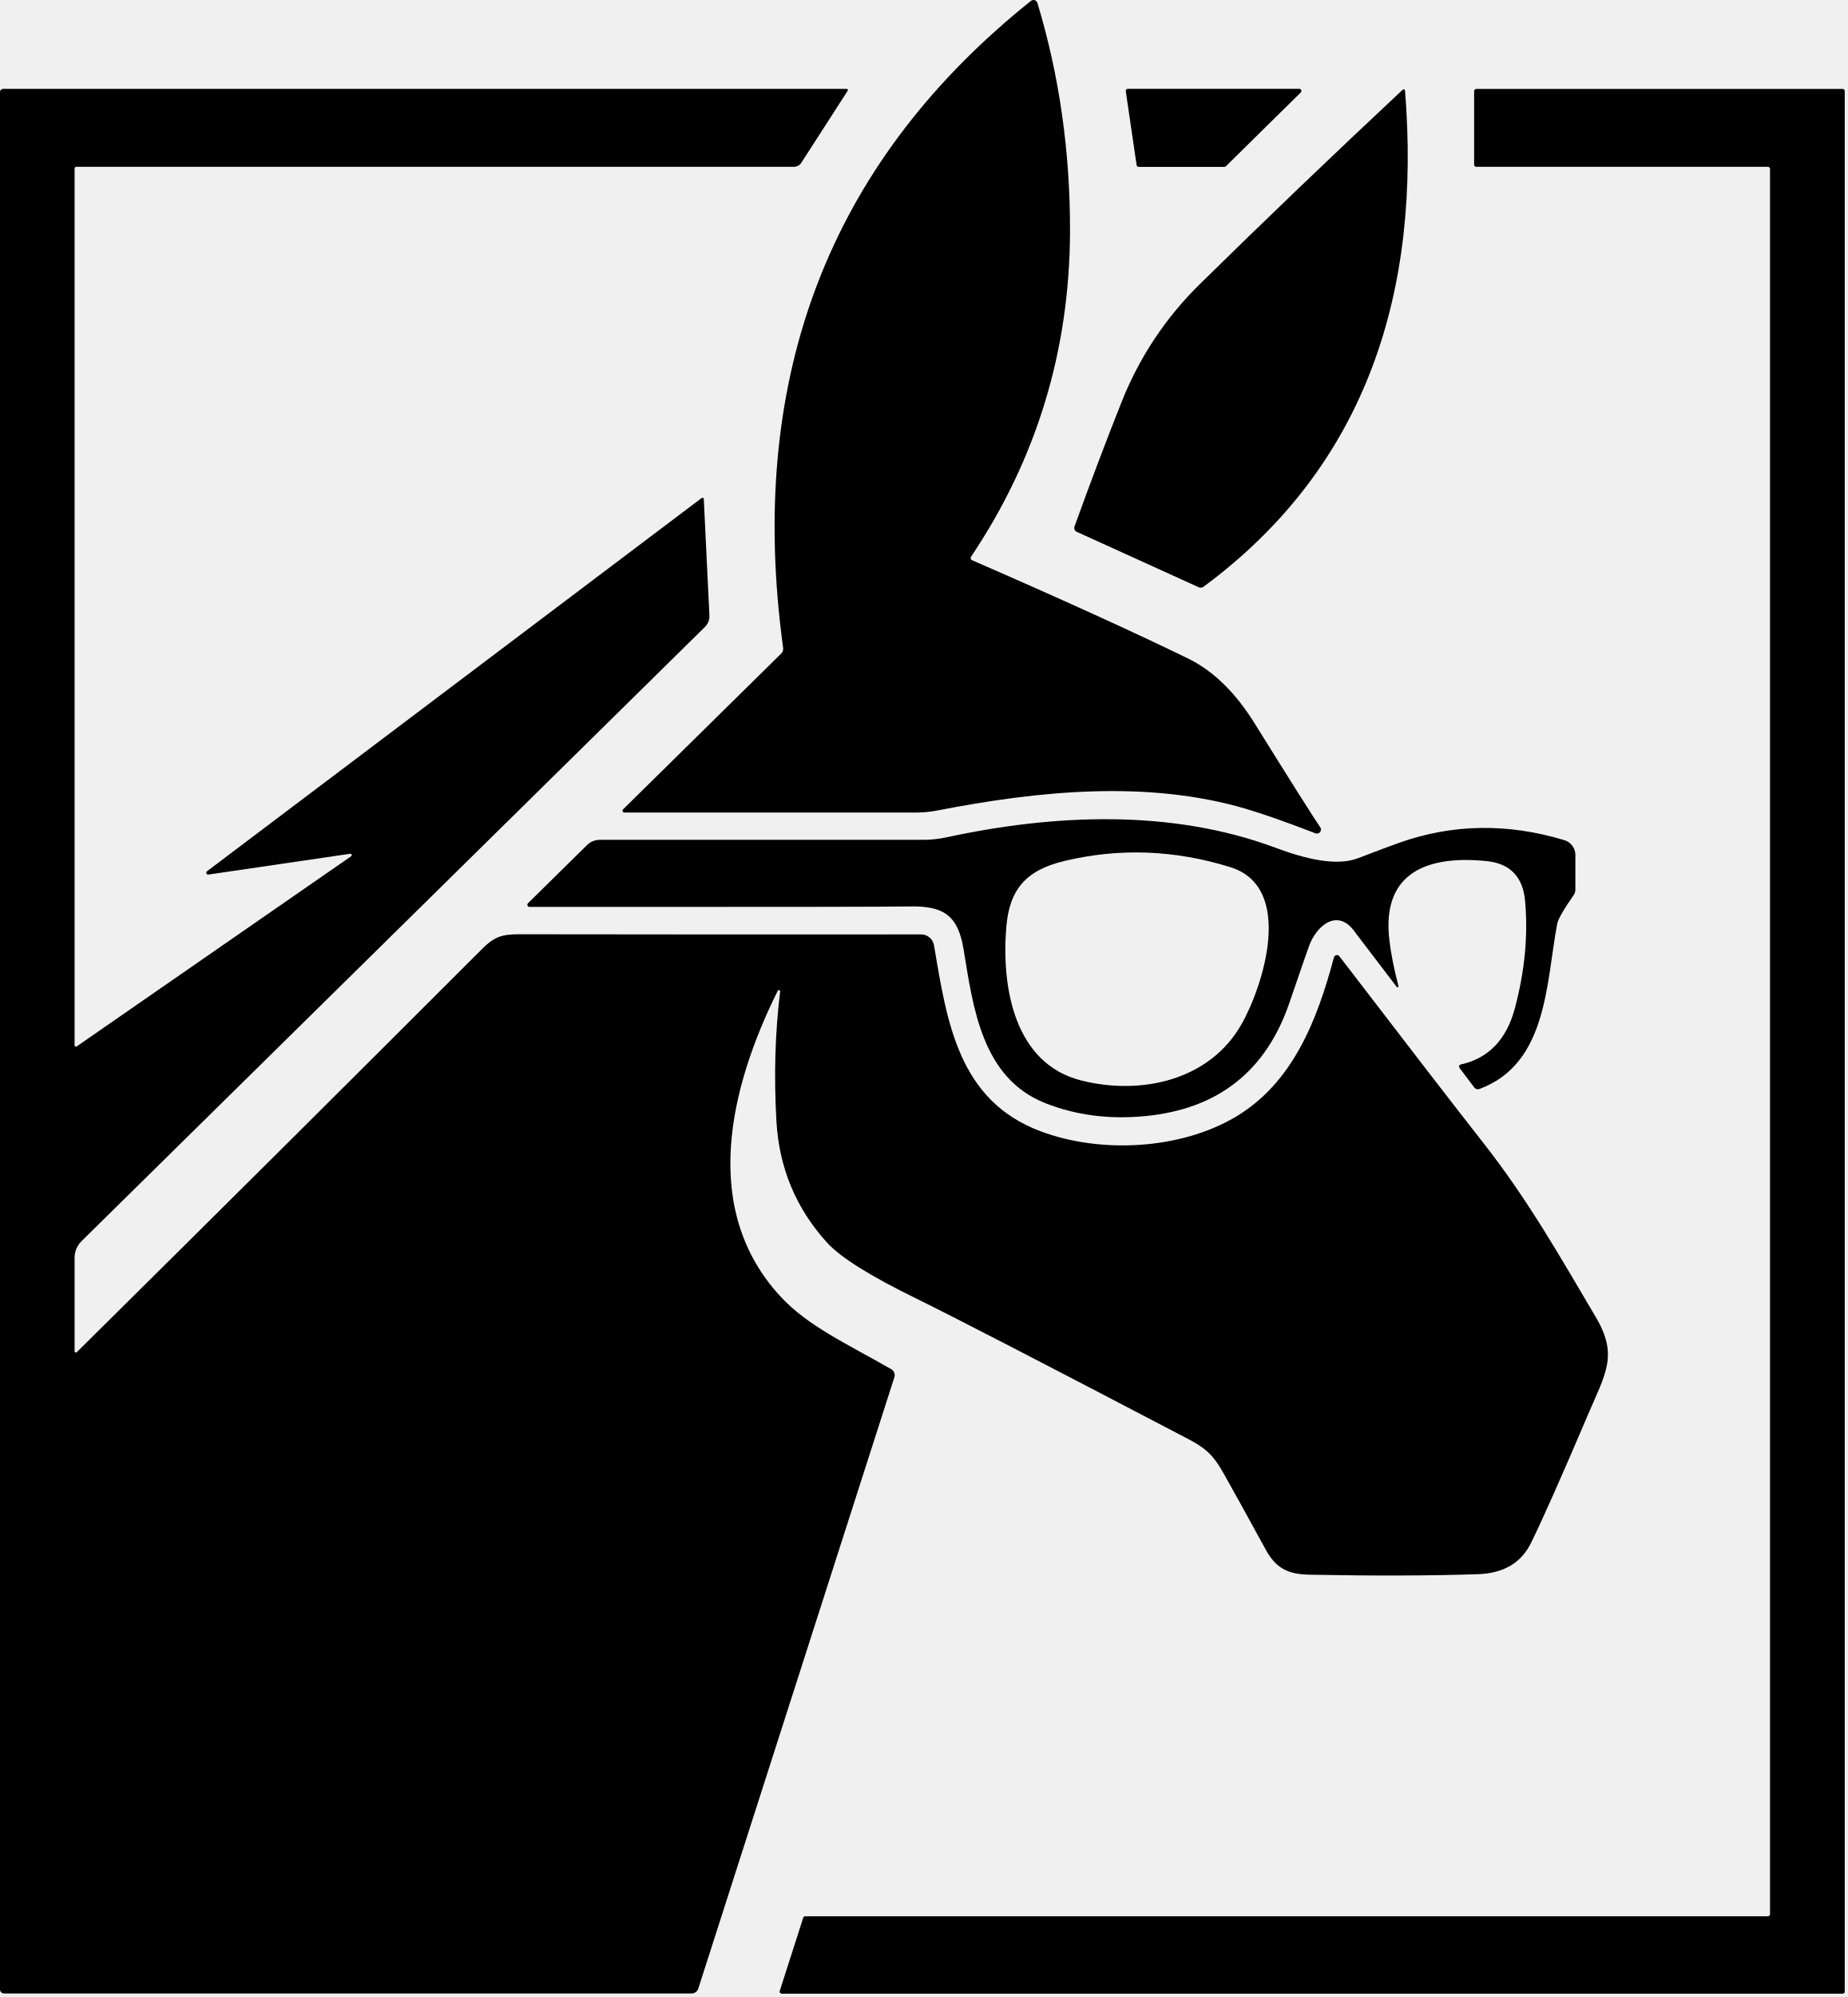
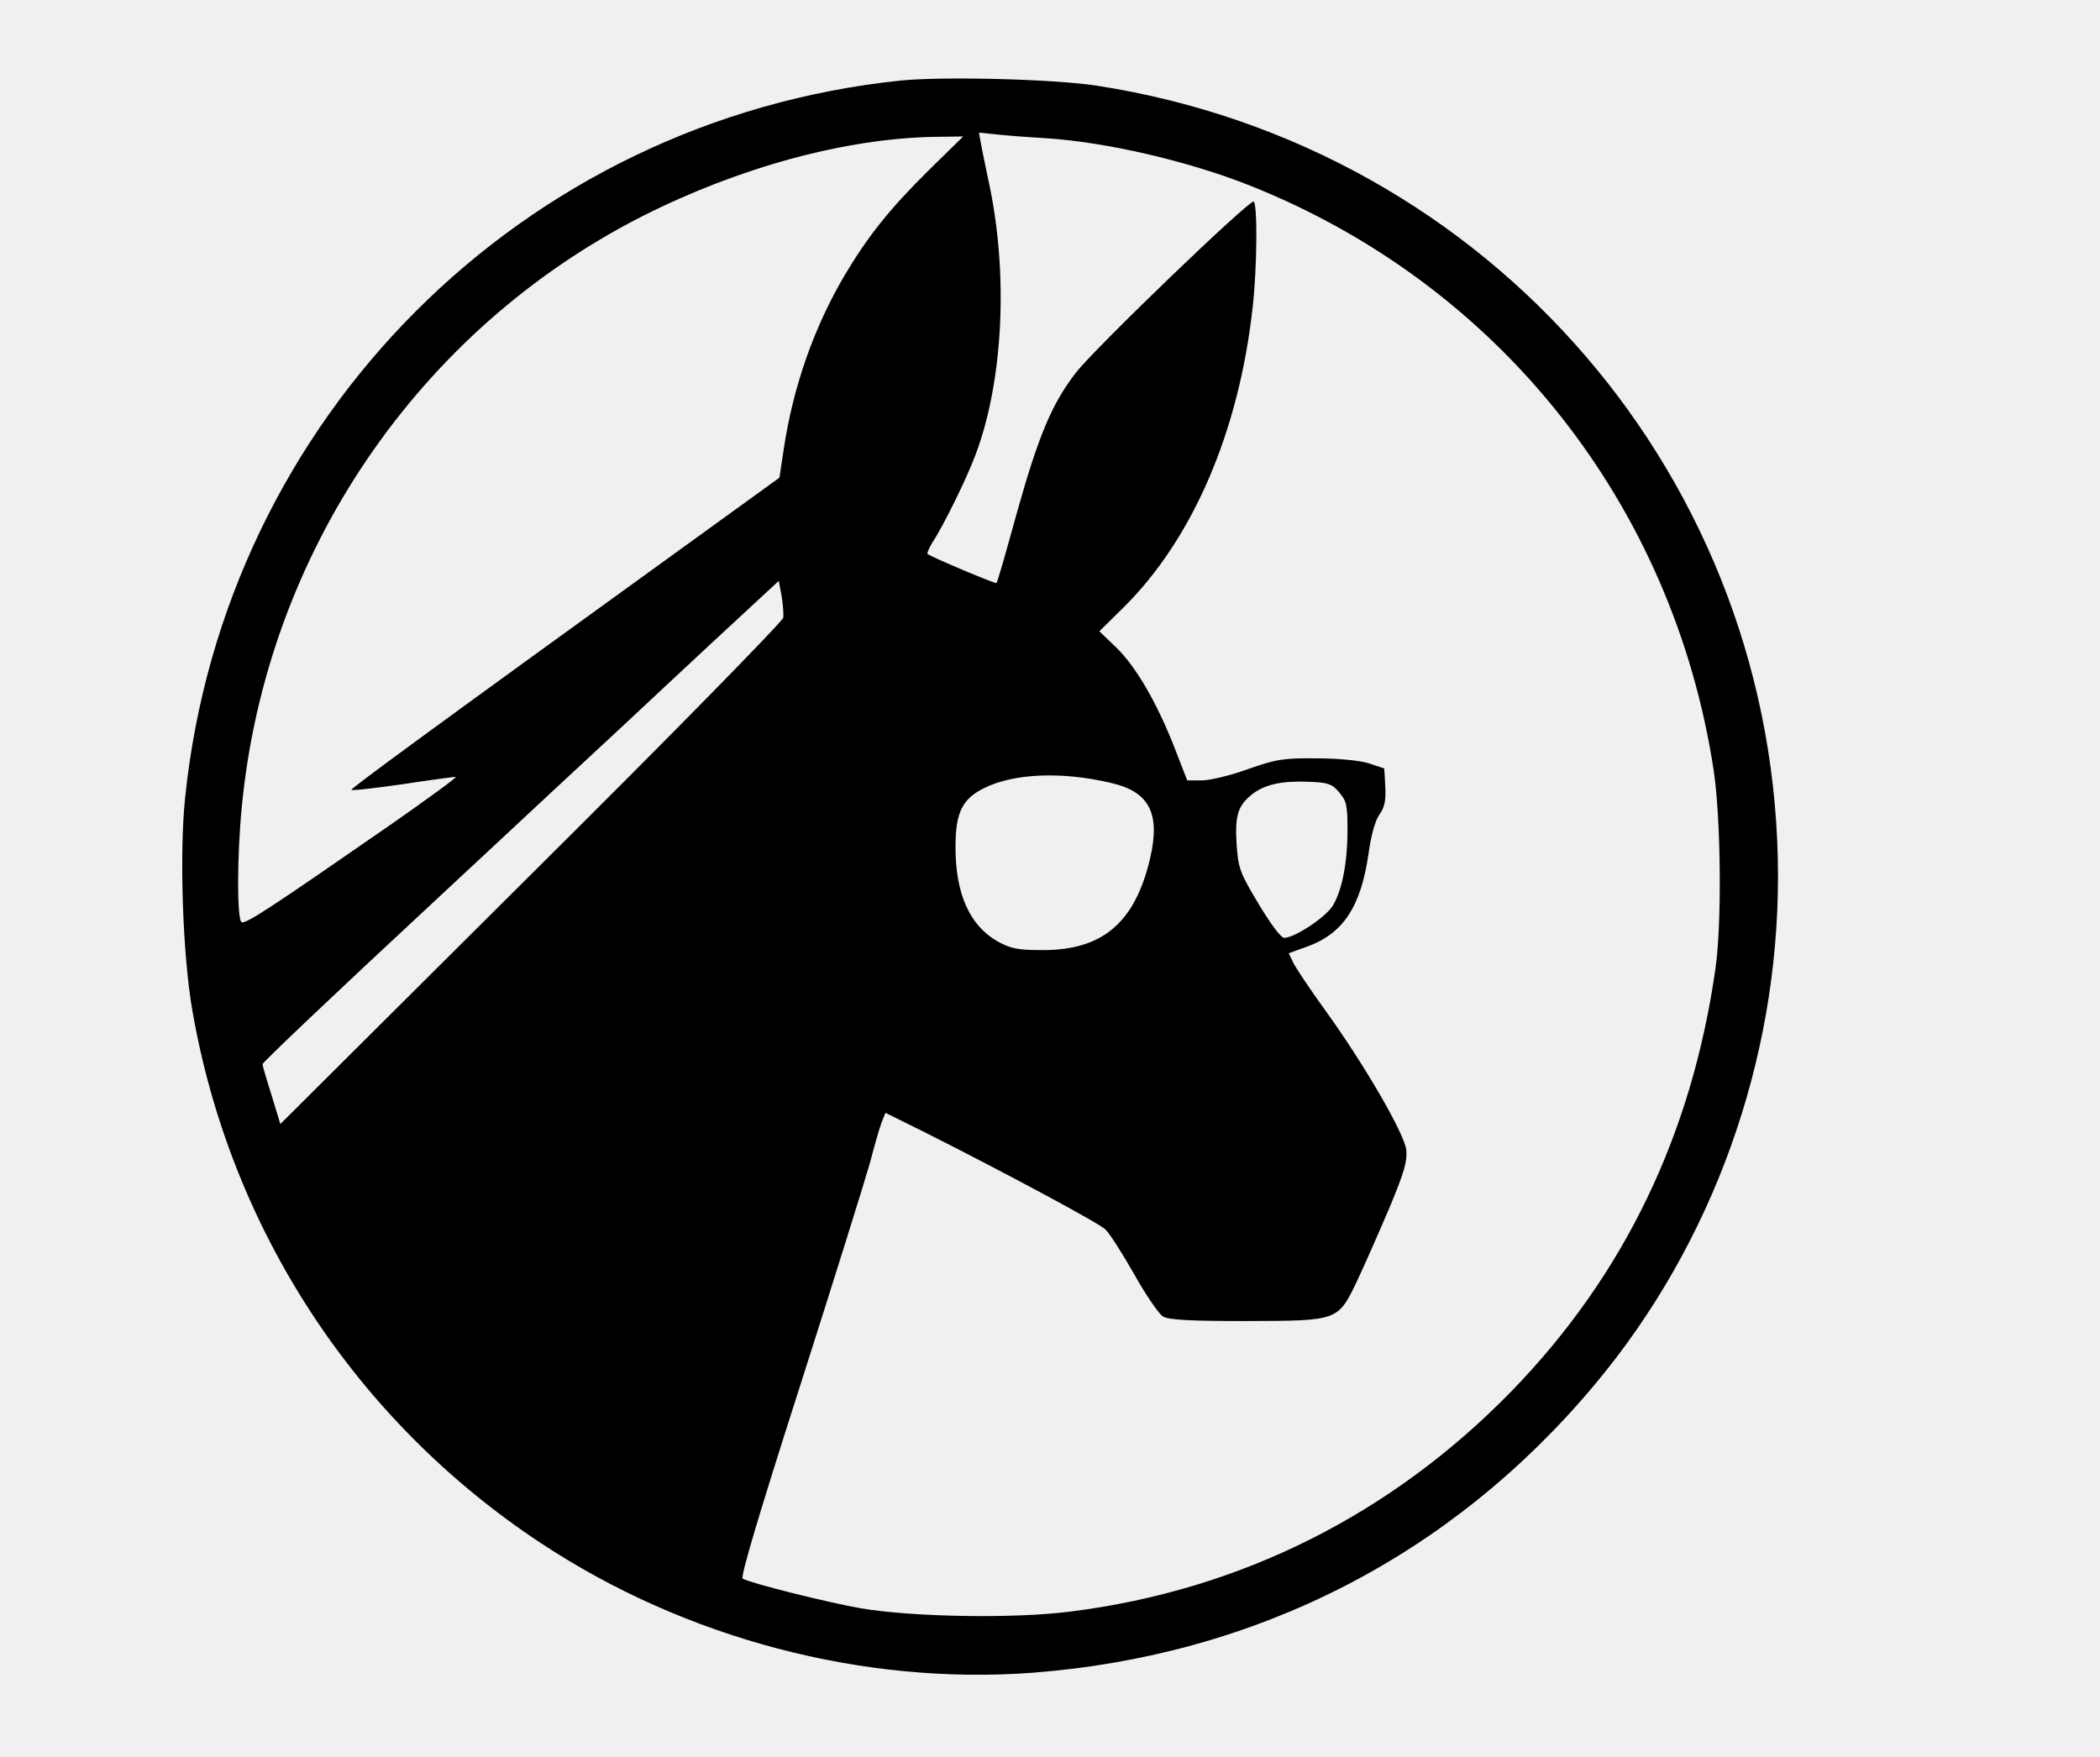
- <svg xmlns="http://www.w3.org/2000/svg" width="273" height="295" viewBox="0 0 273 295" fill="none">
-   <path d="M143.47 82.251C143.443 82.293 143.425 82.34 143.417 82.389C143.41 82.438 143.414 82.488 143.428 82.536C143.442 82.584 143.467 82.628 143.5 82.665C143.533 82.702 143.574 82.731 143.62 82.751C157.167 88.658 167.81 93.501 175.55 97.281C179.257 99.094 182.527 102.278 185.36 106.831C190.713 115.431 193.953 120.561 195.08 122.221C195.15 122.325 195.185 122.449 195.18 122.574C195.174 122.699 195.13 122.819 195.052 122.917C194.974 123.015 194.867 123.086 194.746 123.119C194.625 123.152 194.497 123.146 194.38 123.101C190.027 121.428 186.61 120.224 184.13 119.491C169.57 115.191 153.49 116.811 138.47 119.731C137.452 119.931 136.421 120.031 135.39 120.031H92.26C92.204 120.031 92.15 120.014 92.103 119.983C92.056 119.952 92.02 119.909 91.998 119.858C91.977 119.807 91.971 119.752 91.982 119.699C91.993 119.646 92.02 119.598 92.06 119.561L115.43 96.541C115.539 96.435 115.621 96.305 115.669 96.161C115.718 96.016 115.732 95.862 115.71 95.711C115.543 94.471 115.39 93.221 115.25 91.961C111.05 53.854 123.41 23.244 152.33 0.131C152.407 0.07 152.498 0.028 152.595 0.01C152.691 -0.008 152.791 -0.002 152.885 0.028C152.979 0.057 153.064 0.11 153.133 0.18C153.202 0.25 153.252 0.337 153.28 0.431C156.527 11.158 158.133 22.428 158.1 34.241C158.04 51.801 153.163 67.804 143.47 82.251Z" fill="black" />
-   <path d="M115.27 146.481C115.277 146.436 115.268 146.389 115.244 146.35C115.219 146.311 115.182 146.283 115.138 146.269C115.094 146.256 115.047 146.259 115.005 146.277C114.963 146.296 114.929 146.329 114.91 146.371C107.76 160.761 103.46 178.701 115.33 191.531C119.38 195.911 125.11 198.481 131.69 202.261C131.891 202.376 132.046 202.557 132.13 202.772C132.214 202.986 132.221 203.223 132.15 203.441L103.17 293.771C103.102 293.978 102.971 294.158 102.795 294.285C102.619 294.413 102.407 294.481 102.19 294.481H0.59C0.513 294.481 0.436 294.466 0.364 294.436C0.293 294.407 0.228 294.363 0.173 294.308C0.118 294.253 0.075 294.188 0.045 294.117C0.015 294.045 0 293.969 0 293.891V13.581C0 13.462 0.047 13.347 0.132 13.263C0.216 13.178 0.331 13.131 0.45 13.131H125.12C125.15 13.132 125.179 13.14 125.205 13.156C125.23 13.172 125.251 13.194 125.265 13.22C125.28 13.247 125.287 13.277 125.286 13.306C125.285 13.336 125.276 13.366 125.26 13.391L118.4 24.041C118.284 24.225 118.123 24.376 117.932 24.481C117.742 24.586 117.528 24.641 117.31 24.641H11.27C11.204 24.641 11.14 24.669 11.093 24.717C11.046 24.766 11.02 24.832 11.02 24.901V154.411C11.02 154.447 11.029 154.483 11.047 154.515C11.065 154.546 11.092 154.572 11.124 154.589C11.156 154.607 11.192 154.615 11.228 154.614C11.264 154.612 11.3 154.601 11.33 154.581L51.88 126.491C51.919 126.466 51.947 126.43 51.961 126.386C51.975 126.343 51.973 126.296 51.955 126.254C51.938 126.211 51.906 126.174 51.865 126.15C51.824 126.126 51.777 126.116 51.73 126.121L30.8 129.191C30.739 129.199 30.676 129.186 30.622 129.155C30.568 129.125 30.525 129.077 30.501 129.021C30.477 128.965 30.473 128.903 30.489 128.845C30.505 128.787 30.541 128.736 30.59 128.701L103.67 73.571C103.699 73.549 103.733 73.536 103.77 73.532C103.806 73.528 103.842 73.534 103.875 73.55C103.908 73.565 103.936 73.589 103.956 73.62C103.977 73.65 103.988 73.685 103.99 73.721L104.82 90.931C104.836 91.24 104.786 91.548 104.674 91.836C104.562 92.123 104.39 92.384 104.17 92.601L12.04 183.351C11.717 183.671 11.46 184.051 11.286 184.468C11.11 184.885 11.02 185.331 11.02 185.781V199.611C11.02 199.648 11.03 199.685 11.051 199.716C11.071 199.747 11.1 199.772 11.134 199.787C11.168 199.801 11.206 199.806 11.242 199.8C11.279 199.793 11.313 199.777 11.34 199.751C32.247 179.064 52.223 159.194 71.27 140.141C72.94 138.461 74.1 138.011 76.61 138.011C98.423 138.044 118.247 138.051 136.08 138.031C136.542 138.028 136.99 138.19 137.344 138.489C137.698 138.787 137.934 139.203 138.01 139.661C139.92 151.061 141.64 162.571 153.74 167.111C162.73 170.481 174.46 169.771 182.51 165.021C191.05 159.991 194.64 150.621 197.1 141.421C197.124 141.339 197.169 141.264 197.232 141.206C197.295 141.148 197.373 141.108 197.456 141.091C197.539 141.075 197.625 141.082 197.703 141.112C197.782 141.142 197.85 141.193 197.9 141.261C207.587 153.908 214.7 163.128 219.24 168.921C225.87 177.381 230.7 185.971 235.79 194.571C239.13 200.231 237.24 202.851 234.61 209.031C230.63 218.364 227.823 224.678 226.19 227.971C224.737 230.891 222.133 232.414 218.38 232.541C211.433 232.774 203.163 232.801 193.57 232.621C190.36 232.561 188.55 231.741 186.99 228.861C184.377 224.074 182.303 220.324 180.77 217.611C179.44 215.231 178.34 214.031 175.75 212.671C154.423 201.511 140.947 194.551 135.32 191.791C128.56 188.484 124.193 185.748 122.22 183.581C117.62 178.528 115.12 172.544 114.72 165.631C114.34 158.884 114.523 152.501 115.27 146.481Z" fill="black" />
-   <path d="M167.94 24.381L166.34 13.471C166.334 13.427 166.338 13.383 166.351 13.34C166.364 13.298 166.386 13.259 166.415 13.226C166.445 13.192 166.481 13.166 166.521 13.148C166.562 13.13 166.606 13.121 166.65 13.121H191.98C192.042 13.121 192.102 13.139 192.153 13.173C192.204 13.207 192.244 13.255 192.268 13.312C192.292 13.369 192.298 13.432 192.286 13.492C192.273 13.552 192.244 13.608 192.2 13.651L181.13 24.561C181.101 24.59 181.067 24.613 181.029 24.628C180.991 24.643 180.951 24.651 180.91 24.651H168.25C168.174 24.652 168.101 24.625 168.044 24.575C167.987 24.525 167.95 24.456 167.94 24.381Z" fill="black" />
-   <path d="M118.98 283.071H261.22C261.302 283.071 261.381 283.038 261.439 282.98C261.497 282.922 261.53 282.843 261.53 282.761V24.951C261.53 24.91 261.522 24.87 261.506 24.832C261.491 24.795 261.468 24.761 261.439 24.732C261.41 24.703 261.376 24.68 261.339 24.665C261.301 24.649 261.261 24.641 261.22 24.641H218.12C218.038 24.641 217.959 24.608 217.901 24.55C217.843 24.492 217.81 24.413 217.81 24.331V13.451C217.81 13.369 217.843 13.29 217.901 13.232C217.959 13.174 218.038 13.141 218.12 13.141H272.26C272.342 13.141 272.421 13.174 272.479 13.232C272.537 13.29 272.57 13.369 272.57 13.451V294.201C272.57 294.283 272.537 294.362 272.479 294.42C272.421 294.478 272.342 294.511 272.26 294.511H115.51C115.461 294.512 115.413 294.501 115.37 294.479C115.326 294.458 115.288 294.426 115.259 294.387C115.229 294.348 115.21 294.303 115.201 294.255C115.193 294.207 115.196 294.158 115.21 294.111L118.68 283.291C118.699 283.227 118.739 283.171 118.793 283.131C118.847 283.091 118.913 283.07 118.98 283.071Z" fill="black" />
-   <path d="M207.27 13.241C207.298 13.217 207.331 13.201 207.367 13.195C207.403 13.189 207.44 13.193 207.474 13.206C207.508 13.219 207.538 13.242 207.56 13.271C207.582 13.3 207.596 13.335 207.6 13.371C209.97 42.761 202.15 68.711 177.82 86.681C177.72 86.754 177.602 86.798 177.479 86.81C177.356 86.823 177.232 86.802 177.12 86.751L159.09 78.561C158.948 78.495 158.835 78.379 158.774 78.235C158.713 78.091 158.708 77.929 158.76 77.781C161.187 71.074 163.51 64.934 165.73 59.361C168.37 52.734 172.23 46.928 177.31 41.941C186.837 32.581 196.823 23.014 207.27 13.241Z" fill="black" />
-   <path d="M206.35 145.761C202.39 140.581 200.353 137.908 200.24 137.741C197.7 134.041 194.52 136.691 193.41 139.771C193.197 140.344 192.23 143.138 190.51 148.151C187.057 158.231 179.993 163.801 169.32 164.861C163.947 165.394 158.983 164.758 154.43 162.951C145.06 159.241 143.78 148.781 142.38 140.271C141.59 135.451 139.64 133.801 134.52 133.901C131.733 133.961 112.977 133.984 78.25 133.971C78.186 133.973 78.122 133.955 78.068 133.92C78.014 133.885 77.972 133.834 77.947 133.775C77.922 133.715 77.916 133.65 77.929 133.587C77.942 133.523 77.974 133.466 78.02 133.421L86.74 124.831C87.24 124.337 87.912 124.061 88.61 124.061H136.41C137.554 124.061 138.693 123.94 139.81 123.701C155.74 120.251 173.1 119.491 188.46 125.231C192.85 126.871 197.45 128.001 200.64 126.781C203.46 125.701 205.46 124.951 206.64 124.531C214.56 121.704 222.73 121.564 231.15 124.111C231.618 124.253 232.028 124.541 232.32 124.933C232.612 125.326 232.769 125.802 232.77 126.291V131.431C232.77 131.711 232.683 131.986 232.52 132.221C231.02 134.374 230.207 135.794 230.08 136.481C228.44 145.151 228.68 157.131 218.6 160.861C218.461 160.912 218.31 160.918 218.17 160.876C218.029 160.835 217.906 160.749 217.82 160.631L215.65 157.751C215.618 157.708 215.597 157.657 215.589 157.604C215.581 157.551 215.586 157.497 215.604 157.447C215.622 157.397 215.652 157.353 215.692 157.319C215.731 157.285 215.779 157.261 215.83 157.251C219.93 156.344 222.597 153.574 223.83 148.941C225.297 143.441 225.8 138.154 225.34 133.081C225.013 129.508 223.113 127.548 219.64 127.201C211.34 126.361 204.06 128.571 205.29 138.891C205.523 140.871 205.967 143.118 206.62 145.631C206.635 145.667 206.636 145.706 206.622 145.743C206.609 145.779 206.582 145.808 206.547 145.825C206.512 145.842 206.472 145.844 206.436 145.832C206.399 145.821 206.368 145.795 206.35 145.761ZM183.45 151.281C186.66 145.611 191.33 131.051 181.77 128.091C173.557 125.544 165.397 125.241 157.29 127.181C151.57 128.541 149.13 131.401 148.68 137.011C147.97 145.781 149.83 157.111 159.76 159.611C168.58 161.831 178.73 159.631 183.45 151.281Z" fill="black" />
+ <svg xmlns="http://www.w3.org/2000/svg" width="600" height="502" viewBox="0 0 600 502" preserveAspectRatio="xMidYMid meet">
+   <style>
+   path { fill: #000; }
+   @media (prefers-color-scheme: dark) { path { fill: #fff; } }
+ </style>
+   <g transform="translate(0,502) scale(0.1,-0.1)" stroke="none">
+     <path d="M2575 4790 c-1083 -112 -1934 -964 -2046 -2049 -17 -161 -7 -453 21 -611 109 -624 467 -1171 996 -1520 413 -273 921 -406 1404 -370 640 49 1197 334 1606 823 336 401 524 922 524 1452 0 1131 -820 2085 -1945 2260 -122 19 -437 27 -560 15z m414 -165 c171 -11 406 -65 584 -136 710 -283 1207 -910 1323 -1669 21 -138 24 -442 5 -570 -68 -474 -261 -874 -581 -1204 -343 -353 -775 -570 -1260 -631 -161 -21 -450 -16 -600 9 -96 17 -317 72 -338 85 -7 4 45 180 164 551 96 300 185 586 199 635 13 50 28 102 34 118 l11 27 111 -55 c236 -119 495 -258 517 -278 12 -11 49 -69 83 -129 33 -59 70 -113 82 -120 16 -10 81 -13 237 -13 266 1 262 -1 319 118 21 45 62 138 91 206 42 101 51 132 48 165 -6 48 -121 246 -233 401 -40 55 -79 114 -88 130 l-15 31 50 18 c105 37 156 114 178 266 7 52 19 95 31 112 15 21 19 40 17 80 l-3 52 -45 15 c-26 8 -88 14 -150 14 -94 1 -115 -3 -195 -31 -49 -18 -108 -32 -131 -32 l-42 0 -36 93 c-51 130 -111 233 -167 287 l-48 46 69 68 c198 196 330 503 369 858 13 114 14 295 3 302 -11 7 -453 -418 -508 -489 -69 -89 -107 -181 -168 -398 -30 -109 -56 -201 -59 -203 -3 -3 -181 72 -197 83 -2 2 4 16 13 31 33 50 100 187 124 252 80 211 95 521 37 785 -8 39 -18 85 -21 103 l-6 33 49 -5 c27 -3 91 -8 143 -11z m-336 -92 c-111 -110 -172 -186 -240 -300 -87 -148 -147 -317 -174 -498 l-12 -80 -271 -196 c-732 -529 -955 -693 -952 -696 2 -3 68 5 146 16 78 12 146 21 152 21 6 0 -79 -62 -188 -138 -342 -237 -413 -284 -424 -277 -13 8 -13 190 1 331 70 722 503 1360 1144 1686 277 140 581 223 838 227 l79 1 -99 -97z m-415 -1278 c-2 -11 -322 -338 -720 -733 l-717 -714 -25 82 c-14 44 -26 85 -26 89 0 5 217 211 482 457 265 247 512 477 548 510 36 34 151 141 255 238 l190 176 8 -42 c4 -24 6 -52 5 -63z m935 -472 c111 -25 143 -87 113 -216 -43 -183 -135 -262 -306 -262 -72 0 -92 4 -130 25 -79 45 -120 135 -120 269 0 99 19 138 82 169 84 42 221 48 361 15z m653 -27 c21 -24 24 -37 24 -106 0 -95 -15 -173 -42 -218 -20 -33 -109 -92 -139 -92 -9 0 -39 40 -73 97 -54 90 -58 101 -63 172 -5 84 5 111 48 144 36 26 83 36 158 33 55 -2 67 -6 87 -30z" />
+   </g>
</svg>
